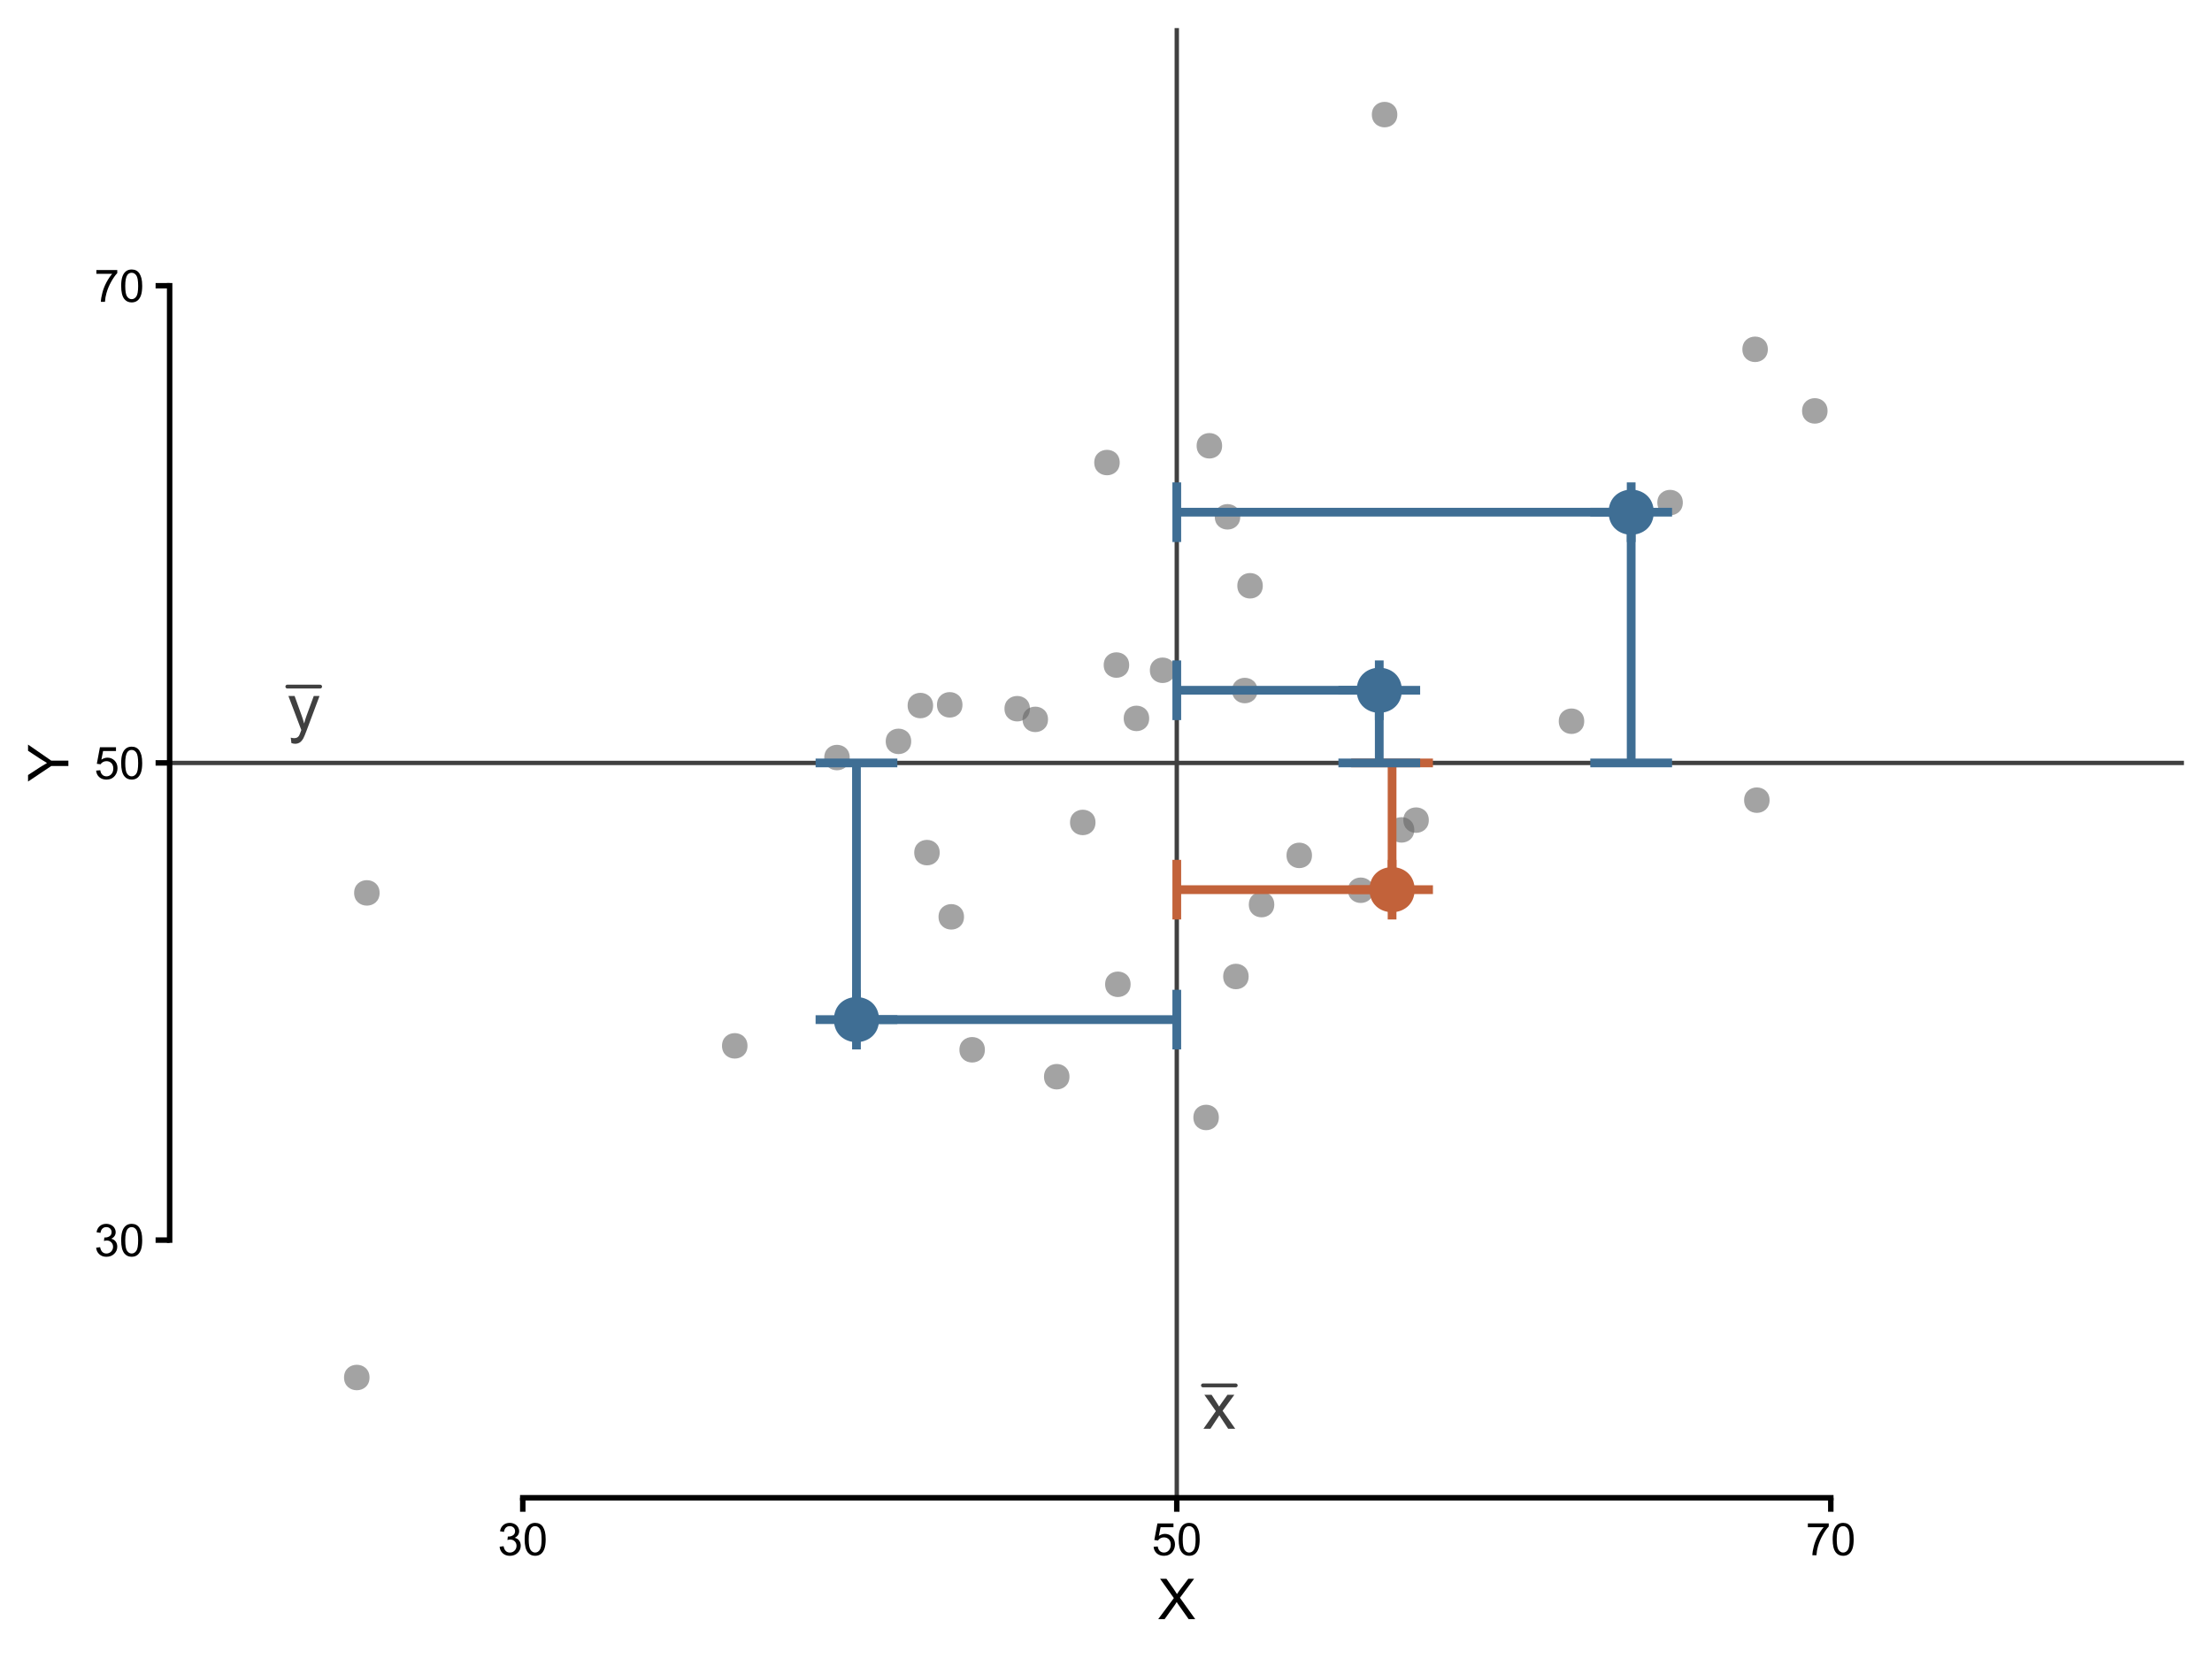
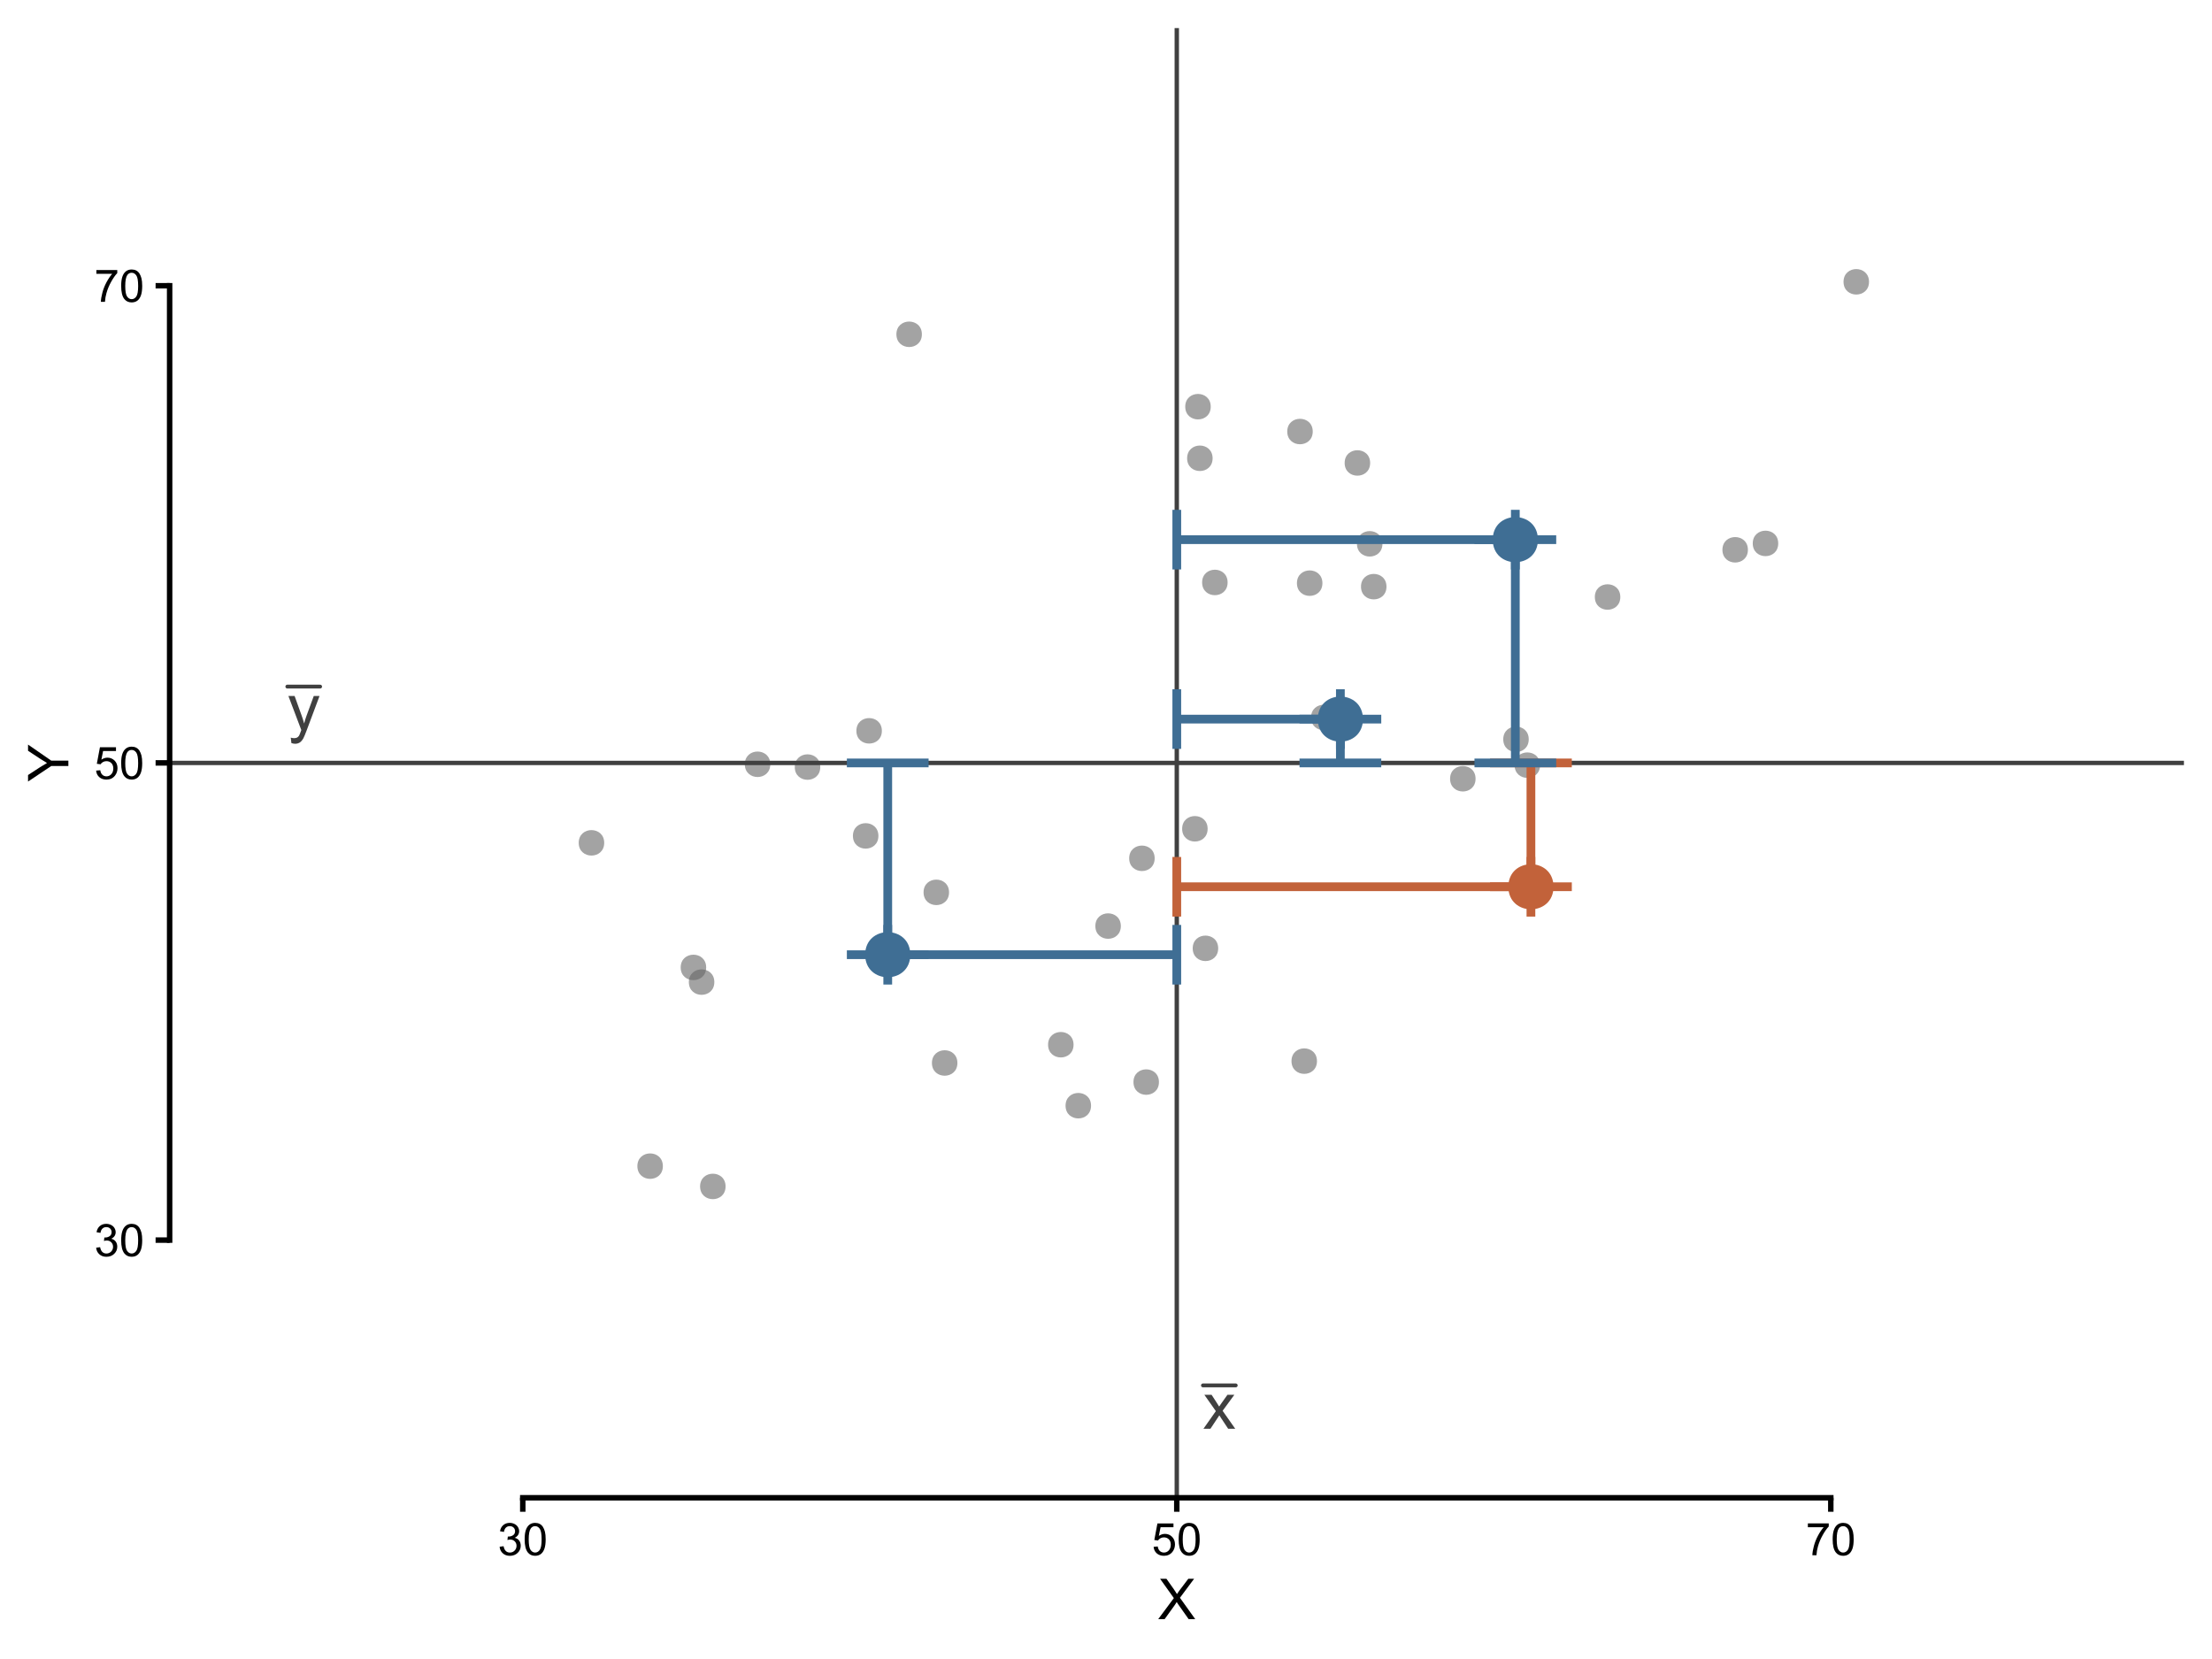
<svg xmlns="http://www.w3.org/2000/svg" xmlns:xlink="http://www.w3.org/1999/xlink" width="432pt" height="324pt" viewBox="0 0 432 324">
  <defs>
    <g>
      <g id="glyph-0-0">
        <path d="M 0.094 0 L 2.52 -3.449 L 0.273 -6.641 L 1.684 -6.641 L 2.699 -5.082 C 2.891 -4.785 3.047 -4.539 3.164 -4.34 C 3.344 -4.609 3.512 -4.852 3.668 -5.07 L 4.789 -6.641 L 6.133 -6.641 L 3.84 -3.512 L 6.309 0 L 4.926 0 L 3.562 -2.062 L 3.199 -2.621 L 1.457 0 Z M 0.094 0 " />
      </g>
      <g id="glyph-0-1">
        <path d="M 0.793 2.559 L 0.668 1.5 C 0.914 1.566 1.129 1.598 1.312 1.602 C 1.562 1.598 1.762 1.559 1.91 1.477 C 2.059 1.391 2.18 1.273 2.281 1.125 C 2.348 1.012 2.465 0.73 2.625 0.289 C 2.645 0.223 2.676 0.133 2.727 0.012 L 0.207 -6.641 L 1.418 -6.641 L 2.801 -2.793 C 2.98 -2.305 3.141 -1.793 3.281 -1.258 C 3.41 -1.77 3.562 -2.273 3.746 -2.77 L 5.164 -6.641 L 6.289 -6.641 L 3.762 0.113 C 3.488 0.84 3.277 1.344 3.133 1.621 C 2.93 1.988 2.699 2.258 2.445 2.434 C 2.184 2.605 1.875 2.695 1.52 2.695 C 1.301 2.695 1.059 2.648 0.793 2.559 Z M 0.793 2.559 " />
      </g>
      <g id="glyph-1-0">
        <path d="M 0.371 -1.664 L 1.145 -1.766 C 1.23 -1.324 1.383 -1.008 1.598 -0.816 C 1.809 -0.621 2.066 -0.527 2.375 -0.527 C 2.734 -0.527 3.043 -0.652 3.297 -0.906 C 3.547 -1.156 3.672 -1.469 3.676 -1.844 C 3.672 -2.195 3.555 -2.488 3.324 -2.719 C 3.09 -2.949 2.797 -3.062 2.441 -3.066 C 2.293 -3.062 2.109 -3.035 1.895 -2.98 L 1.98 -3.66 C 2.031 -3.652 2.07 -3.648 2.105 -3.652 C 2.434 -3.648 2.73 -3.734 2.996 -3.91 C 3.254 -4.078 3.387 -4.344 3.391 -4.703 C 3.387 -4.984 3.289 -5.219 3.102 -5.406 C 2.906 -5.59 2.66 -5.684 2.359 -5.688 C 2.055 -5.684 1.805 -5.59 1.605 -5.402 C 1.402 -5.215 1.273 -4.93 1.219 -4.555 L 0.445 -4.691 C 0.539 -5.207 0.754 -5.609 1.09 -5.895 C 1.426 -6.18 1.844 -6.32 2.344 -6.324 C 2.688 -6.32 3.004 -6.246 3.293 -6.102 C 3.582 -5.953 3.801 -5.754 3.953 -5.5 C 4.105 -5.242 4.184 -4.973 4.184 -4.688 C 4.184 -4.414 4.109 -4.164 3.965 -3.945 C 3.816 -3.719 3.602 -3.543 3.316 -3.41 C 3.688 -3.324 3.977 -3.145 4.184 -2.875 C 4.391 -2.602 4.492 -2.262 4.496 -1.859 C 4.492 -1.305 4.293 -0.84 3.895 -0.461 C 3.492 -0.078 2.984 0.109 2.371 0.113 C 1.816 0.109 1.355 -0.051 0.992 -0.379 C 0.625 -0.707 0.418 -1.137 0.371 -1.664 Z M 0.371 -1.664 " />
      </g>
      <g id="glyph-1-1">
        <path d="M 0.367 -3.105 C 0.363 -3.848 0.438 -4.445 0.594 -4.902 C 0.742 -5.355 0.973 -5.707 1.277 -5.953 C 1.578 -6.199 1.957 -6.32 2.418 -6.324 C 2.754 -6.32 3.051 -6.254 3.309 -6.121 C 3.562 -5.984 3.773 -5.789 3.938 -5.531 C 4.102 -5.273 4.23 -4.961 4.328 -4.594 C 4.422 -4.227 4.469 -3.73 4.473 -3.105 C 4.469 -2.367 4.395 -1.77 4.242 -1.316 C 4.09 -0.859 3.863 -0.508 3.562 -0.262 C 3.258 -0.016 2.875 0.105 2.418 0.109 C 1.809 0.105 1.332 -0.109 0.988 -0.547 C 0.57 -1.066 0.363 -1.922 0.367 -3.105 Z M 1.16 -3.105 C 1.16 -2.07 1.281 -1.379 1.523 -1.039 C 1.766 -0.695 2.062 -0.527 2.418 -0.527 C 2.773 -0.527 3.074 -0.699 3.316 -1.043 C 3.559 -1.387 3.68 -2.074 3.68 -3.105 C 3.68 -4.145 3.559 -4.832 3.316 -5.172 C 3.074 -5.512 2.77 -5.684 2.41 -5.684 C 2.051 -5.684 1.77 -5.531 1.559 -5.234 C 1.293 -4.844 1.16 -4.137 1.16 -3.105 Z M 1.16 -3.105 " />
      </g>
      <g id="glyph-1-2">
        <path d="M 0.367 -1.648 L 1.176 -1.719 C 1.234 -1.32 1.375 -1.023 1.594 -0.824 C 1.812 -0.625 2.078 -0.527 2.391 -0.527 C 2.762 -0.527 3.074 -0.668 3.336 -0.949 C 3.59 -1.23 3.719 -1.602 3.723 -2.066 C 3.719 -2.504 3.594 -2.852 3.348 -3.109 C 3.098 -3.363 2.773 -3.492 2.375 -3.492 C 2.125 -3.492 1.902 -3.434 1.703 -3.32 C 1.5 -3.207 1.344 -3.062 1.23 -2.883 L 0.504 -2.977 L 1.113 -6.215 L 4.246 -6.215 L 4.246 -5.473 L 1.73 -5.473 L 1.391 -3.781 C 1.766 -4.039 2.164 -4.172 2.582 -4.176 C 3.129 -4.172 3.594 -3.98 3.973 -3.605 C 4.352 -3.223 4.539 -2.734 4.543 -2.137 C 4.539 -1.562 4.375 -1.07 4.043 -0.656 C 3.637 -0.148 3.086 0.105 2.391 0.109 C 1.816 0.105 1.348 -0.051 0.984 -0.371 C 0.621 -0.691 0.414 -1.117 0.367 -1.648 Z M 0.367 -1.648 " />
      </g>
      <g id="glyph-1-3">
        <path d="M 0.418 -5.473 L 0.418 -6.219 L 4.496 -6.219 L 4.496 -5.617 C 4.09 -5.188 3.691 -4.621 3.301 -3.914 C 2.902 -3.203 2.602 -2.473 2.391 -1.73 C 2.234 -1.199 2.133 -0.625 2.094 0 L 1.297 0 C 1.305 -0.492 1.402 -1.09 1.59 -1.793 C 1.773 -2.496 2.043 -3.172 2.391 -3.824 C 2.738 -4.477 3.109 -5.027 3.504 -5.473 Z M 0.418 -5.473 " />
      </g>
      <g id="glyph-2-0">
        <path d="M 0.047 0 L 3.094 -4.102 L 0.406 -7.875 L 1.648 -7.875 L 3.078 -5.855 C 3.371 -5.434 3.582 -5.113 3.711 -4.887 C 3.883 -5.172 4.094 -5.469 4.336 -5.785 L 5.918 -7.875 L 7.051 -7.875 L 4.285 -4.164 L 7.266 0 L 5.977 0 L 3.996 -2.809 C 3.883 -2.965 3.766 -3.141 3.652 -3.336 C 3.473 -3.047 3.348 -2.852 3.277 -2.746 L 1.301 0 Z M 0.047 0 " />
      </g>
      <g id="glyph-3-0">
        <path d="M 0 -3.066 L -3.336 -3.066 L -7.875 -0.031 L -7.875 -1.301 L -5.5 -2.852 C -5.055 -3.137 -4.609 -3.402 -4.168 -3.652 C -4.574 -3.887 -5.039 -4.176 -5.559 -4.512 L -7.875 -6.039 L -7.875 -7.25 L -3.336 -4.109 L 0 -4.109 Z M 0 -3.066 " />
      </g>
    </g>
    <clipPath id="clip-0">
      <path clip-rule="nonzero" d="M 33.129 5.48 L 426.523 5.48 L 426.523 292.512 L 33.129 292.512 Z M 33.129 5.48 " />
    </clipPath>
    <clipPath id="clip-1">
      <path clip-rule="nonzero" d="M 229 5.48 L 231 5.48 L 231 292.512 L 229 292.512 Z M 229 5.48 " />
    </clipPath>
    <clipPath id="clip-2">
      <path clip-rule="nonzero" d="M 33.129 148 L 426.523 148 L 426.523 150 L 33.129 150 Z M 33.129 148 " />
    </clipPath>
  </defs>
  <rect x="-43.2" y="-32.4" width="518.4" height="388.8" fill="rgb(100%, 100%, 100%)" fill-opacity="1" />
  <rect x="-43.2" y="-32.4" width="518.4" height="388.8" fill="rgb(100%, 100%, 100%)" fill-opacity="1" />
  <path fill="none" stroke-width="1.067" stroke-linecap="round" stroke-linejoin="round" stroke="rgb(100%, 100%, 100%)" stroke-opacity="1" stroke-miterlimit="10" d="M 0 324 L 432 324 L 432 0 L 0 0 Z M 0 324 " />
  <g clip-path="url(#clip-0)">
    <path fill-rule="nonzero" fill="rgb(100%, 100%, 100%)" fill-opacity="1" d="M 33.129 292.508 L 426.523 292.508 L 426.523 5.477 L 33.129 5.477 Z M 33.129 292.508 " />
  </g>
-   <path fill-rule="nonzero" fill="rgb(40%, 40%, 40%)" fill-opacity="0.6" d="M 268.234 173.863 C 268.234 177.18 263.258 177.18 263.258 173.863 C 263.258 170.547 268.234 170.547 268.234 173.863 " />
-   <path fill-rule="nonzero" fill="rgb(40%, 40%, 40%)" fill-opacity="0.6" d="M 165.949 147.949 C 165.949 151.266 160.973 151.266 160.973 147.949 C 160.973 144.633 165.949 144.633 165.949 147.949 " />
-   <path fill-rule="nonzero" fill="rgb(40%, 40%, 40%)" fill-opacity="0.6" d="M 243.859 190.707 C 243.859 194.027 238.883 194.027 238.883 190.707 C 238.883 187.391 243.859 187.391 243.859 190.707 " />
-   <path fill-rule="nonzero" fill="rgb(40%, 40%, 40%)" fill-opacity="0.6" d="M 229.543 130.902 C 229.543 134.223 224.566 134.223 224.566 130.902 C 224.566 127.586 229.543 127.586 229.543 130.902 " />
-   <path fill-rule="nonzero" fill="rgb(40%, 40%, 40%)" fill-opacity="0.6" d="M 192.348 205.02 C 192.348 208.34 187.371 208.34 187.371 205.02 C 187.371 201.703 192.348 201.703 192.348 205.02 " />
-   <path fill-rule="nonzero" fill="rgb(40%, 40%, 40%)" fill-opacity="0.6" d="M 74.137 174.383 C 74.137 177.699 69.16 177.699 69.16 174.383 C 69.16 171.062 74.137 171.062 74.137 174.383 " />
-   <path fill-rule="nonzero" fill="rgb(40%, 40%, 40%)" fill-opacity="0.6" d="M 187.969 137.652 C 187.969 140.973 182.992 140.973 182.992 137.652 C 182.992 134.336 187.969 134.336 187.969 137.652 " />
-   <path fill-rule="nonzero" fill="rgb(40%, 40%, 40%)" fill-opacity="0.6" d="M 169.754 199.129 C 169.754 202.445 164.777 202.445 164.777 199.129 C 164.777 195.812 169.754 195.812 169.754 199.129 " />
-   <path fill-rule="nonzero" fill="rgb(40%, 40%, 40%)" fill-opacity="0.6" d="M 242.219 100.934 C 242.219 104.25 237.242 104.25 237.242 100.934 C 237.242 97.617 242.219 97.617 242.219 100.934 " />
-   <path fill-rule="nonzero" fill="rgb(40%, 40%, 40%)" fill-opacity="0.6" d="M 204.676 140.492 C 204.676 143.809 199.699 143.809 199.699 140.492 C 199.699 137.176 204.676 137.176 204.676 140.492 " />
-   <path fill-rule="nonzero" fill="rgb(40%, 40%, 40%)" fill-opacity="0.6" d="M 208.867 210.281 C 208.867 213.598 203.891 213.598 203.891 210.281 C 203.891 206.961 208.867 206.961 208.867 210.281 " />
-   <path fill-rule="nonzero" fill="rgb(40%, 40%, 40%)" fill-opacity="0.6" d="M 188.27 179.059 C 188.27 182.375 183.293 182.375 183.293 179.059 C 183.293 175.738 188.27 175.738 188.27 179.059 " />
-   <path fill-rule="nonzero" fill="rgb(40%, 40%, 40%)" fill-opacity="0.6" d="M 220.805 192.23 C 220.805 195.551 215.828 195.551 215.828 192.23 C 215.828 188.914 220.805 188.914 220.805 192.23 " />
-   <path fill-rule="nonzero" fill="rgb(40%, 40%, 40%)" fill-opacity="0.6" d="M 220.527 129.883 C 220.527 133.203 215.551 133.203 215.551 129.883 C 215.551 126.566 220.527 126.566 220.527 129.883 " />
-   <path fill-rule="nonzero" fill="rgb(40%, 40%, 40%)" fill-opacity="0.6" d="M 72.168 269.023 C 72.168 272.344 67.191 272.344 67.191 269.023 C 67.191 265.707 72.168 265.707 72.168 269.023 " />
-   <path fill-rule="nonzero" fill="rgb(40%, 40%, 40%)" fill-opacity="0.6" d="M 321.055 100.031 C 321.055 103.348 316.078 103.348 316.078 100.031 C 316.078 96.711 321.055 96.711 321.055 100.031 " />
-   <path fill-rule="nonzero" fill="rgb(40%, 40%, 40%)" fill-opacity="0.6" d="M 274.359 173.75 C 274.359 177.066 269.383 177.066 269.383 173.75 C 269.383 170.434 274.359 170.434 274.359 173.75 " />
-   <path fill-rule="nonzero" fill="rgb(40%, 40%, 40%)" fill-opacity="0.6" d="M 248.867 176.664 C 248.867 179.984 243.891 179.984 243.891 176.664 C 243.891 173.348 248.867 173.348 248.867 176.664 " />
-   <path fill-rule="nonzero" fill="rgb(40%, 40%, 40%)" fill-opacity="0.6" d="M 183.523 166.516 C 183.523 169.832 178.547 169.832 178.547 166.516 C 178.547 163.195 183.523 163.195 183.523 166.516 " />
-   <path fill-rule="nonzero" fill="rgb(40%, 40%, 40%)" fill-opacity="0.6" d="M 279.047 160.168 C 279.047 163.488 274.07 163.488 274.07 160.168 C 274.07 156.852 279.047 156.852 279.047 160.168 " />
-   <path fill-rule="nonzero" fill="rgb(40%, 40%, 40%)" fill-opacity="0.6" d="M 213.949 160.621 C 213.949 163.938 208.973 163.938 208.973 160.621 C 208.973 157.305 213.949 157.305 213.949 160.621 " />
-   <path fill-rule="nonzero" fill="rgb(40%, 40%, 40%)" fill-opacity="0.6" d="M 224.434 140.305 C 224.434 143.621 219.457 143.621 219.457 140.305 C 219.457 136.984 224.434 136.984 224.434 140.305 " />
-   <path fill-rule="nonzero" fill="rgb(40%, 40%, 40%)" fill-opacity="0.6" d="M 145.984 204.254 C 145.984 207.57 141.008 207.57 141.008 204.254 C 141.008 200.934 145.984 200.934 145.984 204.254 " />
-   <path fill-rule="nonzero" fill="rgb(40%, 40%, 40%)" fill-opacity="0.6" d="M 328.652 98.152 C 328.652 101.469 323.676 101.469 323.676 98.152 C 323.676 94.836 328.652 94.836 328.652 98.152 " />
-   <path fill-rule="nonzero" fill="rgb(40%, 40%, 40%)" fill-opacity="0.6" d="M 238.039 218.238 C 238.039 221.555 233.062 221.555 233.062 218.238 C 233.062 214.922 238.039 214.922 238.039 218.238 " />
-   <path fill-rule="nonzero" fill="rgb(40%, 40%, 40%)" fill-opacity="0.6" d="M 356.918 80.25 C 356.918 83.566 351.941 83.566 351.941 80.25 C 351.941 76.93 356.918 76.93 356.918 80.25 " />
-   <path fill-rule="nonzero" fill="rgb(40%, 40%, 40%)" fill-opacity="0.6" d="M 345.598 156.27 C 345.598 159.586 340.621 159.586 340.621 156.27 C 340.621 152.953 345.598 152.953 345.598 156.27 " />
-   <path fill-rule="nonzero" fill="rgb(40%, 40%, 40%)" fill-opacity="0.6" d="M 238.676 87.062 C 238.676 90.379 233.699 90.379 233.699 87.062 C 233.699 83.746 238.676 83.746 238.676 87.062 " />
-   <path fill-rule="nonzero" fill="rgb(40%, 40%, 40%)" fill-opacity="0.6" d="M 276.207 162.078 C 276.207 165.395 271.23 165.395 271.23 162.078 C 271.23 158.758 276.207 158.758 276.207 162.078 " />
-   <path fill-rule="nonzero" fill="rgb(40%, 40%, 40%)" fill-opacity="0.6" d="M 345.258 68.219 C 345.258 71.539 340.281 71.539 340.281 68.219 C 340.281 64.902 345.258 64.902 345.258 68.219 " />
-   <path fill-rule="nonzero" fill="rgb(40%, 40%, 40%)" fill-opacity="0.6" d="M 201.148 138.406 C 201.148 141.727 196.172 141.727 196.172 138.406 C 196.172 135.09 201.148 135.09 201.148 138.406 " />
-   <path fill-rule="nonzero" fill="rgb(40%, 40%, 40%)" fill-opacity="0.6" d="M 245.594 134.859 C 245.594 138.18 240.617 138.18 240.617 134.859 C 240.617 131.543 245.594 131.543 245.594 134.859 " />
-   <path fill-rule="nonzero" fill="rgb(40%, 40%, 40%)" fill-opacity="0.6" d="M 218.68 90.336 C 218.68 93.652 213.703 93.652 213.703 90.336 C 213.703 87.02 218.68 87.02 218.68 90.336 " />
-   <path fill-rule="nonzero" fill="rgb(40%, 40%, 40%)" fill-opacity="0.6" d="M 256.23 167.059 C 256.23 170.375 251.254 170.375 251.254 167.059 C 251.254 163.738 256.23 163.738 256.23 167.059 " />
-   <path fill-rule="nonzero" fill="rgb(40%, 40%, 40%)" fill-opacity="0.6" d="M 246.621 114.402 C 246.621 117.719 241.645 117.719 241.645 114.402 C 241.645 111.082 246.621 111.082 246.621 114.402 " />
-   <path fill-rule="nonzero" fill="rgb(40%, 40%, 40%)" fill-opacity="0.6" d="M 309.398 140.852 C 309.398 144.168 304.422 144.168 304.422 140.852 C 304.422 137.535 309.398 137.535 309.398 140.852 " />
-   <path fill-rule="nonzero" fill="rgb(40%, 40%, 40%)" fill-opacity="0.6" d="M 272.895 22.383 C 272.895 25.699 267.918 25.699 267.918 22.383 C 267.918 19.062 272.895 19.062 272.895 22.383 " />
-   <path fill-rule="nonzero" fill="rgb(40%, 40%, 40%)" fill-opacity="0.6" d="M 177.957 144.789 C 177.957 148.105 172.98 148.105 172.98 144.789 C 172.98 141.473 177.957 141.473 177.957 144.789 " />
-   <path fill-rule="nonzero" fill="rgb(40%, 40%, 40%)" fill-opacity="0.6" d="M 271.855 134.805 C 271.855 138.125 266.879 138.125 266.879 134.805 C 266.879 131.488 271.855 131.488 271.855 134.805 " />
-   <path fill-rule="nonzero" fill="rgb(40%, 40%, 40%)" fill-opacity="0.6" d="M 182.234 137.793 C 182.234 141.109 177.258 141.109 177.258 137.793 C 177.258 134.477 182.234 134.477 182.234 137.793 " />
+   <path fill-rule="nonzero" fill="rgb(40%, 40%, 40%)" fill-opacity="0.6" d="M 160.195 149.809 C 160.195 153.125 155.219 153.125 155.219 149.809 C 155.219 146.488 160.195 146.488 160.195 149.809 " />
+   <path fill-rule="nonzero" fill="rgb(40%, 40%, 40%)" fill-opacity="0.6" d="M 175.863 186.453 C 175.863 189.77 170.887 189.77 170.887 186.453 C 170.887 183.137 175.863 183.137 175.863 186.453 " />
+   <path fill-rule="nonzero" fill="rgb(40%, 40%, 40%)" fill-opacity="0.6" d="M 185.348 174.273 C 185.348 177.594 180.371 177.594 180.371 174.273 C 180.371 170.957 185.348 170.957 185.348 174.273 " />
+   <path fill-rule="nonzero" fill="rgb(40%, 40%, 40%)" fill-opacity="0.6" d="M 270.777 114.57 C 270.777 117.891 265.801 117.891 265.801 114.57 C 265.801 111.254 270.777 111.254 270.777 114.57 " />
+   <path fill-rule="nonzero" fill="rgb(40%, 40%, 40%)" fill-opacity="0.6" d="M 341.363 107.375 C 341.363 110.691 336.387 110.691 336.387 107.375 C 336.387 104.059 341.363 104.059 341.363 107.375 " />
+   <path fill-rule="nonzero" fill="rgb(40%, 40%, 40%)" fill-opacity="0.6" d="M 269.988 106.207 C 269.988 109.523 265.012 109.523 265.012 106.207 C 265.012 102.891 269.988 102.891 269.988 106.207 " />
+   <path fill-rule="nonzero" fill="rgb(40%, 40%, 40%)" fill-opacity="0.6" d="M 150.438 149.262 C 150.438 152.582 145.461 152.582 145.461 149.262 C 145.461 145.945 150.438 145.945 150.438 149.262 " />
+   <path fill-rule="nonzero" fill="rgb(40%, 40%, 40%)" fill-opacity="0.6" d="M 180.043 65.285 C 180.043 68.605 175.066 68.605 175.066 65.285 C 175.066 61.969 180.043 61.969 180.043 65.285 " />
+   <path fill-rule="nonzero" fill="rgb(40%, 40%, 40%)" fill-opacity="0.6" d="M 118 164.605 C 118 167.922 113.023 167.922 113.023 164.605 C 113.023 161.285 118 161.285 118 164.605 " />
+   <path fill-rule="nonzero" fill="rgb(40%, 40%, 40%)" fill-opacity="0.6" d="M 172.227 142.73 C 172.227 146.047 167.25 146.047 167.25 142.73 C 167.25 139.41 172.227 139.41 172.227 142.73 " />
+   <path fill-rule="nonzero" fill="rgb(40%, 40%, 40%)" fill-opacity="0.6" d="M 129.457 227.746 C 129.457 231.062 124.48 231.062 124.48 227.746 C 124.48 224.43 129.457 224.43 129.457 227.746 " />
+   <path fill-rule="nonzero" fill="rgb(40%, 40%, 40%)" fill-opacity="0.6" d="M 186.98 207.598 C 186.98 210.918 182.004 210.918 182.004 207.598 C 182.004 204.281 186.98 204.281 186.98 207.598 " />
+   <path fill-rule="nonzero" fill="rgb(40%, 40%, 40%)" fill-opacity="0.6" d="M 258.266 113.891 C 258.266 117.207 253.289 117.207 253.289 113.891 C 253.289 110.57 258.266 110.57 258.266 113.891 " />
+   <path fill-rule="nonzero" fill="rgb(40%, 40%, 40%)" fill-opacity="0.6" d="M 301.477 173.184 C 301.477 176.504 296.5 176.504 296.5 173.184 C 296.5 169.867 301.477 169.867 301.477 173.184 " />
+   <path fill-rule="nonzero" fill="rgb(40%, 40%, 40%)" fill-opacity="0.6" d="M 209.664 204.031 C 209.664 207.348 204.688 207.348 204.688 204.031 C 204.688 200.715 209.664 200.715 209.664 204.031 " />
+   <path fill-rule="nonzero" fill="rgb(40%, 40%, 40%)" fill-opacity="0.6" d="M 137.914 188.938 C 137.914 192.254 132.938 192.254 132.938 188.938 C 132.938 185.617 137.914 185.617 137.914 188.938 " />
+   <path fill-rule="nonzero" fill="rgb(40%, 40%, 40%)" fill-opacity="0.6" d="M 288.176 152.086 C 288.176 155.406 283.199 155.406 283.199 152.086 C 283.199 148.77 288.176 148.77 288.176 152.086 " />
+   <path fill-rule="nonzero" fill="rgb(40%, 40%, 40%)" fill-opacity="0.6" d="M 226.34 211.328 C 226.34 214.645 221.363 214.645 221.363 211.328 C 221.363 208.012 226.34 208.012 226.34 211.328 " />
+   <path fill-rule="nonzero" fill="rgb(40%, 40%, 40%)" fill-opacity="0.6" d="M 225.504 167.625 C 225.504 170.945 220.527 170.945 220.527 167.625 C 220.527 164.309 225.504 164.309 225.504 167.625 " />
+   <path fill-rule="nonzero" fill="rgb(40%, 40%, 40%)" fill-opacity="0.6" d="M 365.016 55.039 C 365.016 58.355 360.039 58.355 360.039 55.039 C 360.039 51.719 365.016 51.719 365.016 55.039 " />
+   <path fill-rule="nonzero" fill="rgb(40%, 40%, 40%)" fill-opacity="0.6" d="M 298.43 105.395 C 298.43 108.715 293.453 108.715 293.453 105.395 C 293.453 102.078 298.43 102.078 298.43 105.395 " />
+   <path fill-rule="nonzero" fill="rgb(40%, 40%, 40%)" fill-opacity="0.6" d="M 235.848 161.863 C 235.848 165.18 230.871 165.18 230.871 161.863 C 230.871 158.543 235.848 158.543 235.848 161.863 " />
+   <path fill-rule="nonzero" fill="rgb(40%, 40%, 40%)" fill-opacity="0.6" d="M 237.91 185.207 C 237.91 188.527 232.934 188.527 232.934 185.207 C 232.934 181.891 237.91 181.891 237.91 185.207 " />
+   <path fill-rule="nonzero" fill="rgb(40%, 40%, 40%)" fill-opacity="0.6" d="M 141.703 231.707 C 141.703 235.027 136.727 235.027 136.727 231.707 C 136.727 228.391 141.703 228.391 141.703 231.707 " />
+   <path fill-rule="nonzero" fill="rgb(40%, 40%, 40%)" fill-opacity="0.6" d="M 298.559 144.383 C 298.559 147.703 293.582 147.703 293.582 144.383 C 293.582 141.066 298.559 141.066 298.559 144.383 " />
+   <path fill-rule="nonzero" fill="rgb(40%, 40%, 40%)" fill-opacity="0.6" d="M 316.445 116.598 C 316.445 119.914 311.469 119.914 311.469 116.598 C 311.469 113.277 316.445 113.277 316.445 116.598 " />
+   <path fill-rule="nonzero" fill="rgb(40%, 40%, 40%)" fill-opacity="0.6" d="M 139.508 191.801 C 139.508 195.121 134.531 195.121 134.531 191.801 C 134.531 188.484 139.508 188.484 139.508 191.801 " />
+   <path fill-rule="nonzero" fill="rgb(40%, 40%, 40%)" fill-opacity="0.6" d="M 239.75 113.754 C 239.75 117.07 234.773 117.07 234.773 113.754 C 234.773 110.434 239.75 110.434 239.75 113.754 " />
+   <path fill-rule="nonzero" fill="rgb(40%, 40%, 40%)" fill-opacity="0.6" d="M 236.453 79.422 C 236.453 82.742 231.477 82.742 231.477 79.422 C 231.477 76.105 236.453 76.105 236.453 79.422 " />
+   <path fill-rule="nonzero" fill="rgb(40%, 40%, 40%)" fill-opacity="0.6" d="M 264.262 140.438 C 264.262 143.758 259.285 143.758 259.285 140.438 C 259.285 137.121 264.262 137.121 264.262 140.438 " />
+   <path fill-rule="nonzero" fill="rgb(40%, 40%, 40%)" fill-opacity="0.6" d="M 347.285 106.129 C 347.285 109.445 342.309 109.445 342.309 106.129 C 342.309 102.809 347.285 102.809 347.285 106.129 " />
+   <path fill-rule="nonzero" fill="rgb(40%, 40%, 40%)" fill-opacity="0.6" d="M 300.773 149.434 C 300.773 152.754 295.797 152.754 295.797 149.434 C 295.797 146.117 300.773 146.117 300.773 149.434 " />
+   <path fill-rule="nonzero" fill="rgb(40%, 40%, 40%)" fill-opacity="0.6" d="M 213.078 215.938 C 213.078 219.258 208.102 219.258 208.102 215.938 C 208.102 212.621 213.078 212.621 213.078 215.938 " />
+   <path fill-rule="nonzero" fill="rgb(40%, 40%, 40%)" fill-opacity="0.6" d="M 256.375 84.277 C 256.375 87.594 251.398 87.594 251.398 84.277 C 251.398 80.961 256.375 80.961 256.375 84.277 " />
+   <path fill-rule="nonzero" fill="rgb(40%, 40%, 40%)" fill-opacity="0.6" d="M 267.586 90.414 C 267.586 93.73 262.609 93.73 262.609 90.414 C 262.609 87.098 267.586 87.098 267.586 90.414 " />
+   <path fill-rule="nonzero" fill="rgb(40%, 40%, 40%)" fill-opacity="0.6" d="M 171.551 163.25 C 171.551 166.566 166.574 166.566 166.574 163.25 C 166.574 159.934 171.551 159.934 171.551 163.25 " />
+   <path fill-rule="nonzero" fill="rgb(40%, 40%, 40%)" fill-opacity="0.6" d="M 261.02 140.121 C 261.02 143.438 256.043 143.438 256.043 140.121 C 256.043 136.801 261.02 136.801 261.02 140.121 " />
+   <path fill-rule="nonzero" fill="rgb(40%, 40%, 40%)" fill-opacity="0.6" d="M 257.203 207.234 C 257.203 210.555 252.227 210.555 252.227 207.234 C 252.227 203.918 257.203 203.918 257.203 207.234 " />
+   <path fill-rule="nonzero" fill="rgb(40%, 40%, 40%)" fill-opacity="0.6" d="M 236.82 89.504 C 236.82 92.82 231.844 92.82 231.844 89.504 C 231.844 86.184 236.82 86.184 236.82 89.504 " />
+   <path fill-rule="nonzero" fill="rgb(40%, 40%, 40%)" fill-opacity="0.6" d="M 218.898 180.859 C 218.898 184.176 213.922 184.176 213.922 180.859 C 213.922 177.543 218.898 177.543 218.898 180.859 " />
  <g clip-path="url(#clip-1)">
    <path fill="none" stroke-width="0.854" stroke-linecap="butt" stroke-linejoin="round" stroke="rgb(25.098%, 25.098%, 25.098%)" stroke-opacity="1" stroke-miterlimit="10" d="M 229.824 292.508 L 229.824 5.48 " />
  </g>
  <g clip-path="url(#clip-2)">
    <path fill="none" stroke-width="0.854" stroke-linecap="butt" stroke-linejoin="round" stroke="rgb(25.098%, 25.098%, 25.098%)" stroke-opacity="1" stroke-miterlimit="10" d="M 33.129 148.996 L 426.52 148.996 " />
  </g>
  <g fill="rgb(25.098%, 25.098%, 25.098%)" fill-opacity="1">
    <use xlink:href="#glyph-0-0" x="234.934" y="279.039" />
  </g>
  <path fill="none" stroke-width="0.75" stroke-linecap="round" stroke-linejoin="round" stroke="rgb(25.098%, 25.098%, 25.098%)" stroke-opacity="1" stroke-miterlimit="10" d="M 234.934 270.566 L 241.336 270.566 " />
  <g fill="rgb(25.098%, 25.098%, 25.098%)" fill-opacity="1">
    <use xlink:href="#glyph-0-1" x="56.117" y="142.562" />
  </g>
  <path fill="none" stroke-width="0.75" stroke-linecap="round" stroke-linejoin="round" stroke="rgb(25.098%, 25.098%, 25.098%)" stroke-opacity="1" stroke-miterlimit="10" d="M 56.117 134.09 L 62.52 134.09 " />
-   <path fill="none" stroke-width="1.707" stroke-linecap="butt" stroke-linejoin="round" stroke="rgb(24.706%, 43.137%, 58.039%)" stroke-opacity="1" stroke-miterlimit="10" d="M 229.824 204.953 L 229.824 193.305 " />
-   <path fill="none" stroke-width="1.707" stroke-linecap="butt" stroke-linejoin="round" stroke="rgb(24.706%, 43.137%, 58.039%)" stroke-opacity="1" stroke-miterlimit="10" d="M 229.824 199.129 L 167.266 199.129 " />
-   <path fill="none" stroke-width="1.707" stroke-linecap="butt" stroke-linejoin="round" stroke="rgb(24.706%, 43.137%, 58.039%)" stroke-opacity="1" stroke-miterlimit="10" d="M 167.266 204.953 L 167.266 193.305 " />
-   <path fill="none" stroke-width="1.707" stroke-linecap="butt" stroke-linejoin="round" stroke="rgb(24.706%, 43.137%, 58.039%)" stroke-opacity="1" stroke-miterlimit="10" d="M 318.566 105.855 L 318.566 94.207 " />
-   <path fill="none" stroke-width="1.707" stroke-linecap="butt" stroke-linejoin="round" stroke="rgb(24.706%, 43.137%, 58.039%)" stroke-opacity="1" stroke-miterlimit="10" d="M 318.566 100.031 L 229.824 100.031 " />
-   <path fill="none" stroke-width="1.707" stroke-linecap="butt" stroke-linejoin="round" stroke="rgb(24.706%, 43.137%, 58.039%)" stroke-opacity="1" stroke-miterlimit="10" d="M 229.824 105.855 L 229.824 94.207 " />
-   <path fill="none" stroke-width="1.707" stroke-linecap="butt" stroke-linejoin="round" stroke="rgb(76.078%, 38.431%, 22.745%)" stroke-opacity="1" stroke-miterlimit="10" d="M 271.871 179.574 L 271.871 167.926 " />
-   <path fill="none" stroke-width="1.707" stroke-linecap="butt" stroke-linejoin="round" stroke="rgb(76.078%, 38.431%, 22.745%)" stroke-opacity="1" stroke-miterlimit="10" d="M 271.871 173.75 L 229.824 173.75 " />
-   <path fill="none" stroke-width="1.707" stroke-linecap="butt" stroke-linejoin="round" stroke="rgb(76.078%, 38.431%, 22.745%)" stroke-opacity="1" stroke-miterlimit="10" d="M 229.824 179.574 L 229.824 167.926 " />
-   <path fill="none" stroke-width="1.707" stroke-linecap="butt" stroke-linejoin="round" stroke="rgb(24.706%, 43.137%, 58.039%)" stroke-opacity="1" stroke-miterlimit="10" d="M 269.367 140.633 L 269.367 128.98 " />
-   <path fill="none" stroke-width="1.707" stroke-linecap="butt" stroke-linejoin="round" stroke="rgb(24.706%, 43.137%, 58.039%)" stroke-opacity="1" stroke-miterlimit="10" d="M 269.367 134.805 L 229.824 134.805 " />
-   <path fill="none" stroke-width="1.707" stroke-linecap="butt" stroke-linejoin="round" stroke="rgb(24.706%, 43.137%, 58.039%)" stroke-opacity="1" stroke-miterlimit="10" d="M 229.824 140.633 L 229.824 128.98 " />
-   <path fill="none" stroke-width="1.707" stroke-linecap="butt" stroke-linejoin="round" stroke="rgb(24.706%, 43.137%, 58.039%)" stroke-opacity="1" stroke-miterlimit="10" d="M 159.285 148.996 L 175.25 148.996 " />
-   <path fill="none" stroke-width="1.707" stroke-linecap="butt" stroke-linejoin="round" stroke="rgb(24.706%, 43.137%, 58.039%)" stroke-opacity="1" stroke-miterlimit="10" d="M 167.266 148.996 L 167.266 199.129 " />
-   <path fill="none" stroke-width="1.707" stroke-linecap="butt" stroke-linejoin="round" stroke="rgb(24.706%, 43.137%, 58.039%)" stroke-opacity="1" stroke-miterlimit="10" d="M 159.285 199.129 L 175.25 199.129 " />
-   <path fill="none" stroke-width="1.707" stroke-linecap="butt" stroke-linejoin="round" stroke="rgb(24.706%, 43.137%, 58.039%)" stroke-opacity="1" stroke-miterlimit="10" d="M 310.586 100.031 L 326.551 100.031 " />
-   <path fill="none" stroke-width="1.707" stroke-linecap="butt" stroke-linejoin="round" stroke="rgb(24.706%, 43.137%, 58.039%)" stroke-opacity="1" stroke-miterlimit="10" d="M 318.566 100.031 L 318.566 148.996 " />
-   <path fill="none" stroke-width="1.707" stroke-linecap="butt" stroke-linejoin="round" stroke="rgb(24.706%, 43.137%, 58.039%)" stroke-opacity="1" stroke-miterlimit="10" d="M 310.586 148.996 L 326.551 148.996 " />
-   <path fill="none" stroke-width="1.707" stroke-linecap="butt" stroke-linejoin="round" stroke="rgb(76.078%, 38.431%, 22.745%)" stroke-opacity="1" stroke-miterlimit="10" d="M 263.887 148.996 L 279.852 148.996 " />
-   <path fill="none" stroke-width="1.707" stroke-linecap="butt" stroke-linejoin="round" stroke="rgb(76.078%, 38.431%, 22.745%)" stroke-opacity="1" stroke-miterlimit="10" d="M 271.871 148.996 L 271.871 173.75 " />
-   <path fill="none" stroke-width="1.707" stroke-linecap="butt" stroke-linejoin="round" stroke="rgb(76.078%, 38.431%, 22.745%)" stroke-opacity="1" stroke-miterlimit="10" d="M 263.887 173.75 L 279.852 173.75 " />
-   <path fill="none" stroke-width="1.707" stroke-linecap="butt" stroke-linejoin="round" stroke="rgb(24.706%, 43.137%, 58.039%)" stroke-opacity="1" stroke-miterlimit="10" d="M 261.387 134.805 L 277.352 134.805 " />
-   <path fill="none" stroke-width="1.707" stroke-linecap="butt" stroke-linejoin="round" stroke="rgb(24.706%, 43.137%, 58.039%)" stroke-opacity="1" stroke-miterlimit="10" d="M 269.367 134.805 L 269.367 148.996 " />
-   <path fill="none" stroke-width="1.707" stroke-linecap="butt" stroke-linejoin="round" stroke="rgb(24.706%, 43.137%, 58.039%)" stroke-opacity="1" stroke-miterlimit="10" d="M 261.387 148.996 L 277.352 148.996 " />
-   <path fill-rule="nonzero" fill="rgb(24.706%, 43.137%, 58.039%)" fill-opacity="1" d="M 171.676 199.129 C 171.676 205.008 162.859 205.008 162.859 199.129 C 162.859 193.25 171.676 193.25 171.676 199.129 " />
-   <path fill-rule="nonzero" fill="rgb(24.706%, 43.137%, 58.039%)" fill-opacity="1" d="M 322.977 100.031 C 322.977 105.91 314.16 105.91 314.16 100.031 C 314.16 94.152 322.977 94.152 322.977 100.031 " />
-   <path fill-rule="nonzero" fill="rgb(76.078%, 38.431%, 22.745%)" fill-opacity="1" d="M 276.277 173.75 C 276.277 179.629 267.461 179.629 267.461 173.75 C 267.461 167.871 276.277 167.871 276.277 173.75 " />
-   <path fill-rule="nonzero" fill="rgb(24.706%, 43.137%, 58.039%)" fill-opacity="1" d="M 273.777 134.805 C 273.777 140.684 264.957 140.684 264.957 134.805 C 264.957 128.93 273.777 128.93 273.777 134.805 " />
+   <path fill="none" stroke-width="1.707" stroke-linecap="butt" stroke-linejoin="round" stroke="rgb(24.706%, 43.137%, 58.039%)" stroke-opacity="1" stroke-miterlimit="10" d="M 229.824 192.277 L 229.824 180.629 " />
+   <path fill="none" stroke-width="1.707" stroke-linecap="butt" stroke-linejoin="round" stroke="rgb(24.706%, 43.137%, 58.039%)" stroke-opacity="1" stroke-miterlimit="10" d="M 229.824 186.453 L 173.375 186.453 " />
+   <path fill="none" stroke-width="1.707" stroke-linecap="butt" stroke-linejoin="round" stroke="rgb(24.706%, 43.137%, 58.039%)" stroke-opacity="1" stroke-miterlimit="10" d="M 173.375 192.277 L 173.375 180.629 " />
+   <path fill="none" stroke-width="1.707" stroke-linecap="butt" stroke-linejoin="round" stroke="rgb(76.078%, 38.431%, 22.745%)" stroke-opacity="1" stroke-miterlimit="10" d="M 298.988 179.012 L 298.988 167.359 " />
+   <path fill="none" stroke-width="1.707" stroke-linecap="butt" stroke-linejoin="round" stroke="rgb(76.078%, 38.431%, 22.745%)" stroke-opacity="1" stroke-miterlimit="10" d="M 298.988 173.184 L 229.824 173.184 " />
+   <path fill="none" stroke-width="1.707" stroke-linecap="butt" stroke-linejoin="round" stroke="rgb(76.078%, 38.431%, 22.745%)" stroke-opacity="1" stroke-miterlimit="10" d="M 229.824 179.012 L 229.824 167.359 " />
+   <path fill="none" stroke-width="1.707" stroke-linecap="butt" stroke-linejoin="round" stroke="rgb(24.706%, 43.137%, 58.039%)" stroke-opacity="1" stroke-miterlimit="10" d="M 295.941 111.219 L 295.941 99.57 " />
+   <path fill="none" stroke-width="1.707" stroke-linecap="butt" stroke-linejoin="round" stroke="rgb(24.706%, 43.137%, 58.039%)" stroke-opacity="1" stroke-miterlimit="10" d="M 295.941 105.395 L 229.824 105.395 " />
+   <path fill="none" stroke-width="1.707" stroke-linecap="butt" stroke-linejoin="round" stroke="rgb(24.706%, 43.137%, 58.039%)" stroke-opacity="1" stroke-miterlimit="10" d="M 229.824 111.219 L 229.824 99.57 " />
+   <path fill="none" stroke-width="1.707" stroke-linecap="butt" stroke-linejoin="round" stroke="rgb(24.706%, 43.137%, 58.039%)" stroke-opacity="1" stroke-miterlimit="10" d="M 261.773 146.262 L 261.773 134.613 " />
+   <path fill="none" stroke-width="1.707" stroke-linecap="butt" stroke-linejoin="round" stroke="rgb(24.706%, 43.137%, 58.039%)" stroke-opacity="1" stroke-miterlimit="10" d="M 261.773 140.438 L 229.824 140.438 " />
+   <path fill="none" stroke-width="1.707" stroke-linecap="butt" stroke-linejoin="round" stroke="rgb(24.706%, 43.137%, 58.039%)" stroke-opacity="1" stroke-miterlimit="10" d="M 229.824 146.262 L 229.824 134.613 " />
+   <path fill="none" stroke-width="1.707" stroke-linecap="butt" stroke-linejoin="round" stroke="rgb(24.706%, 43.137%, 58.039%)" stroke-opacity="1" stroke-miterlimit="10" d="M 165.391 148.996 L 181.355 148.996 " />
+   <path fill="none" stroke-width="1.707" stroke-linecap="butt" stroke-linejoin="round" stroke="rgb(24.706%, 43.137%, 58.039%)" stroke-opacity="1" stroke-miterlimit="10" d="M 173.375 148.996 L 173.375 186.453 " />
+   <path fill="none" stroke-width="1.707" stroke-linecap="butt" stroke-linejoin="round" stroke="rgb(24.706%, 43.137%, 58.039%)" stroke-opacity="1" stroke-miterlimit="10" d="M 165.391 186.453 L 181.355 186.453 " />
+   <path fill="none" stroke-width="1.707" stroke-linecap="butt" stroke-linejoin="round" stroke="rgb(76.078%, 38.431%, 22.745%)" stroke-opacity="1" stroke-miterlimit="10" d="M 291.004 148.996 L 306.973 148.996 " />
+   <path fill="none" stroke-width="1.707" stroke-linecap="butt" stroke-linejoin="round" stroke="rgb(76.078%, 38.431%, 22.745%)" stroke-opacity="1" stroke-miterlimit="10" d="M 298.988 148.996 L 298.988 173.184 " />
+   <path fill="none" stroke-width="1.707" stroke-linecap="butt" stroke-linejoin="round" stroke="rgb(76.078%, 38.431%, 22.745%)" stroke-opacity="1" stroke-miterlimit="10" d="M 291.004 173.184 L 306.973 173.184 " />
+   <path fill="none" stroke-width="1.707" stroke-linecap="butt" stroke-linejoin="round" stroke="rgb(24.706%, 43.137%, 58.039%)" stroke-opacity="1" stroke-miterlimit="10" d="M 287.961 105.395 L 303.926 105.395 " />
+   <path fill="none" stroke-width="1.707" stroke-linecap="butt" stroke-linejoin="round" stroke="rgb(24.706%, 43.137%, 58.039%)" stroke-opacity="1" stroke-miterlimit="10" d="M 295.941 105.395 L 295.941 148.996 " />
+   <path fill="none" stroke-width="1.707" stroke-linecap="butt" stroke-linejoin="round" stroke="rgb(24.706%, 43.137%, 58.039%)" stroke-opacity="1" stroke-miterlimit="10" d="M 287.961 148.996 L 303.926 148.996 " />
+   <path fill="none" stroke-width="1.707" stroke-linecap="butt" stroke-linejoin="round" stroke="rgb(24.706%, 43.137%, 58.039%)" stroke-opacity="1" stroke-miterlimit="10" d="M 253.793 140.438 L 269.758 140.438 " />
+   <path fill="none" stroke-width="1.707" stroke-linecap="butt" stroke-linejoin="round" stroke="rgb(24.706%, 43.137%, 58.039%)" stroke-opacity="1" stroke-miterlimit="10" d="M 261.773 140.438 L 261.773 148.996 " />
+   <path fill="none" stroke-width="1.707" stroke-linecap="butt" stroke-linejoin="round" stroke="rgb(24.706%, 43.137%, 58.039%)" stroke-opacity="1" stroke-miterlimit="10" d="M 253.793 148.996 L 269.758 148.996 " />
+   <path fill-rule="nonzero" fill="rgb(24.706%, 43.137%, 58.039%)" fill-opacity="1" d="M 177.781 186.453 C 177.781 192.332 168.965 192.332 168.965 186.453 C 168.965 180.574 177.781 180.574 177.781 186.453 " />
+   <path fill-rule="nonzero" fill="rgb(76.078%, 38.431%, 22.745%)" fill-opacity="1" d="M 303.398 173.184 C 303.398 179.062 294.578 179.062 294.578 173.184 C 294.578 167.309 303.398 167.309 303.398 173.184 " />
+   <path fill-rule="nonzero" fill="rgb(24.706%, 43.137%, 58.039%)" fill-opacity="1" d="M 300.352 105.395 C 300.352 111.273 291.531 111.273 291.531 105.395 C 291.531 99.516 300.352 99.516 300.352 105.395 " />
+   <path fill-rule="nonzero" fill="rgb(24.706%, 43.137%, 58.039%)" fill-opacity="1" d="M 266.184 140.438 C 266.184 146.316 257.367 146.316 257.367 140.438 C 257.367 134.559 266.184 134.559 266.184 140.438 " />
  <path fill="none" stroke-width="1.067" stroke-linecap="square" stroke-linejoin="round" stroke="rgb(0%, 0%, 0%)" stroke-opacity="1" stroke-miterlimit="10" d="M 33.129 242.188 L 33.129 55.805 " />
  <g fill="rgb(0%, 0%, 0%)" fill-opacity="1">
    <use xlink:href="#glyph-1-0" x="18.406" y="245.336" />
    <use xlink:href="#glyph-1-1" x="23.3" y="245.336" />
  </g>
  <g fill="rgb(0%, 0%, 0%)" fill-opacity="1">
    <use xlink:href="#glyph-1-2" x="18.406" y="152.145" />
    <use xlink:href="#glyph-1-1" x="23.3" y="152.145" />
  </g>
  <g fill="rgb(0%, 0%, 0%)" fill-opacity="1">
    <use xlink:href="#glyph-1-3" x="18.406" y="58.953" />
    <use xlink:href="#glyph-1-1" x="23.3" y="58.953" />
  </g>
  <path fill="none" stroke-width="1.067" stroke-linecap="butt" stroke-linejoin="round" stroke="rgb(0%, 0%, 0%)" stroke-opacity="1" stroke-miterlimit="10" d="M 30.387 242.188 L 33.129 242.188 " />
  <path fill="none" stroke-width="1.067" stroke-linecap="butt" stroke-linejoin="round" stroke="rgb(0%, 0%, 0%)" stroke-opacity="1" stroke-miterlimit="10" d="M 30.387 148.996 L 33.129 148.996 " />
  <path fill="none" stroke-width="1.067" stroke-linecap="butt" stroke-linejoin="round" stroke="rgb(0%, 0%, 0%)" stroke-opacity="1" stroke-miterlimit="10" d="M 30.387 55.805 L 33.129 55.805 " />
  <path fill="none" stroke-width="1.067" stroke-linecap="square" stroke-linejoin="round" stroke="rgb(0%, 0%, 0%)" stroke-opacity="1" stroke-miterlimit="10" d="M 102.098 292.508 L 357.551 292.508 " />
  <path fill="none" stroke-width="1.067" stroke-linecap="butt" stroke-linejoin="round" stroke="rgb(0%, 0%, 0%)" stroke-opacity="1" stroke-miterlimit="10" d="M 102.098 295.25 L 102.098 292.508 " />
  <path fill="none" stroke-width="1.067" stroke-linecap="butt" stroke-linejoin="round" stroke="rgb(0%, 0%, 0%)" stroke-opacity="1" stroke-miterlimit="10" d="M 229.824 295.25 L 229.824 292.508 " />
  <path fill="none" stroke-width="1.067" stroke-linecap="butt" stroke-linejoin="round" stroke="rgb(0%, 0%, 0%)" stroke-opacity="1" stroke-miterlimit="10" d="M 357.551 295.25 L 357.551 292.508 " />
  <g fill="rgb(0%, 0%, 0%)" fill-opacity="1">
    <use xlink:href="#glyph-1-0" x="97.203" y="303.738" />
    <use xlink:href="#glyph-1-1" x="102.097" y="303.738" />
  </g>
  <g fill="rgb(0%, 0%, 0%)" fill-opacity="1">
    <use xlink:href="#glyph-1-2" x="224.93" y="303.738" />
    <use xlink:href="#glyph-1-1" x="229.824" y="303.738" />
  </g>
  <g fill="rgb(0%, 0%, 0%)" fill-opacity="1">
    <use xlink:href="#glyph-1-3" x="352.656" y="303.738" />
    <use xlink:href="#glyph-1-1" x="357.55" y="303.738" />
  </g>
  <g fill="rgb(0%, 0%, 0%)" fill-opacity="1">
    <use xlink:href="#glyph-2-0" x="226.156" y="316.207" />
  </g>
  <g fill="rgb(0%, 0%, 0%)" fill-opacity="1">
    <use xlink:href="#glyph-3-0" x="13.352" y="152.664" />
  </g>
</svg>
